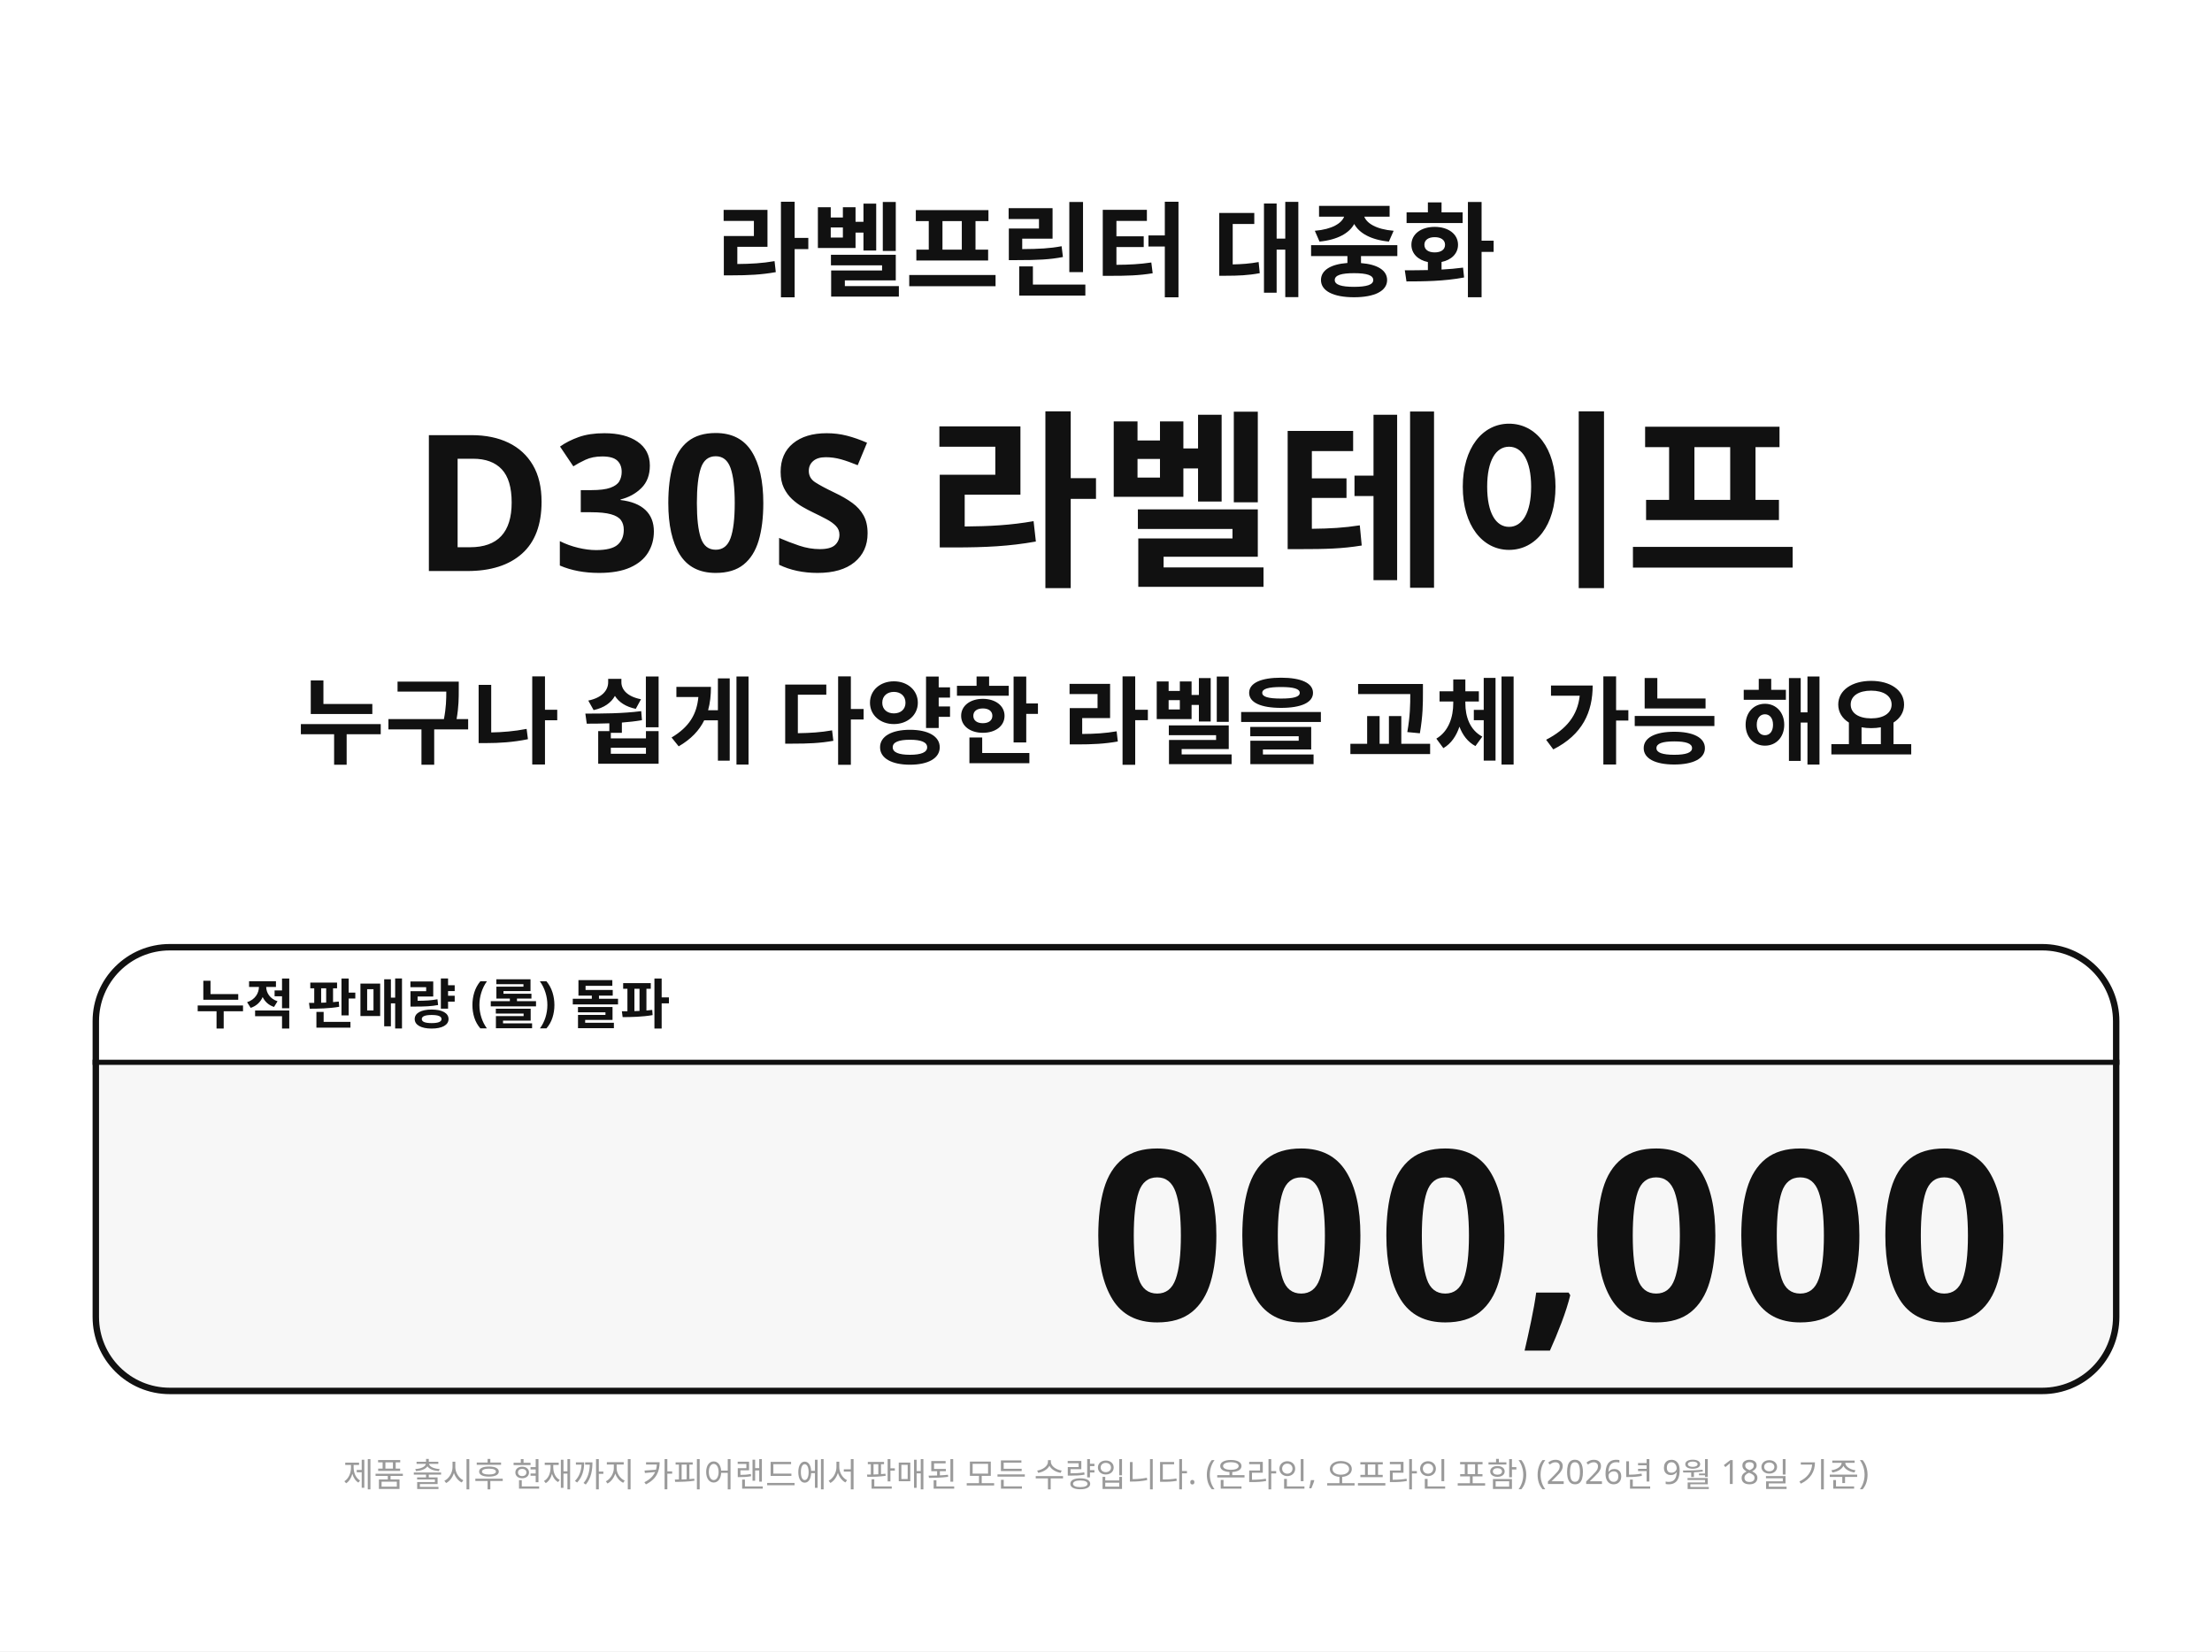
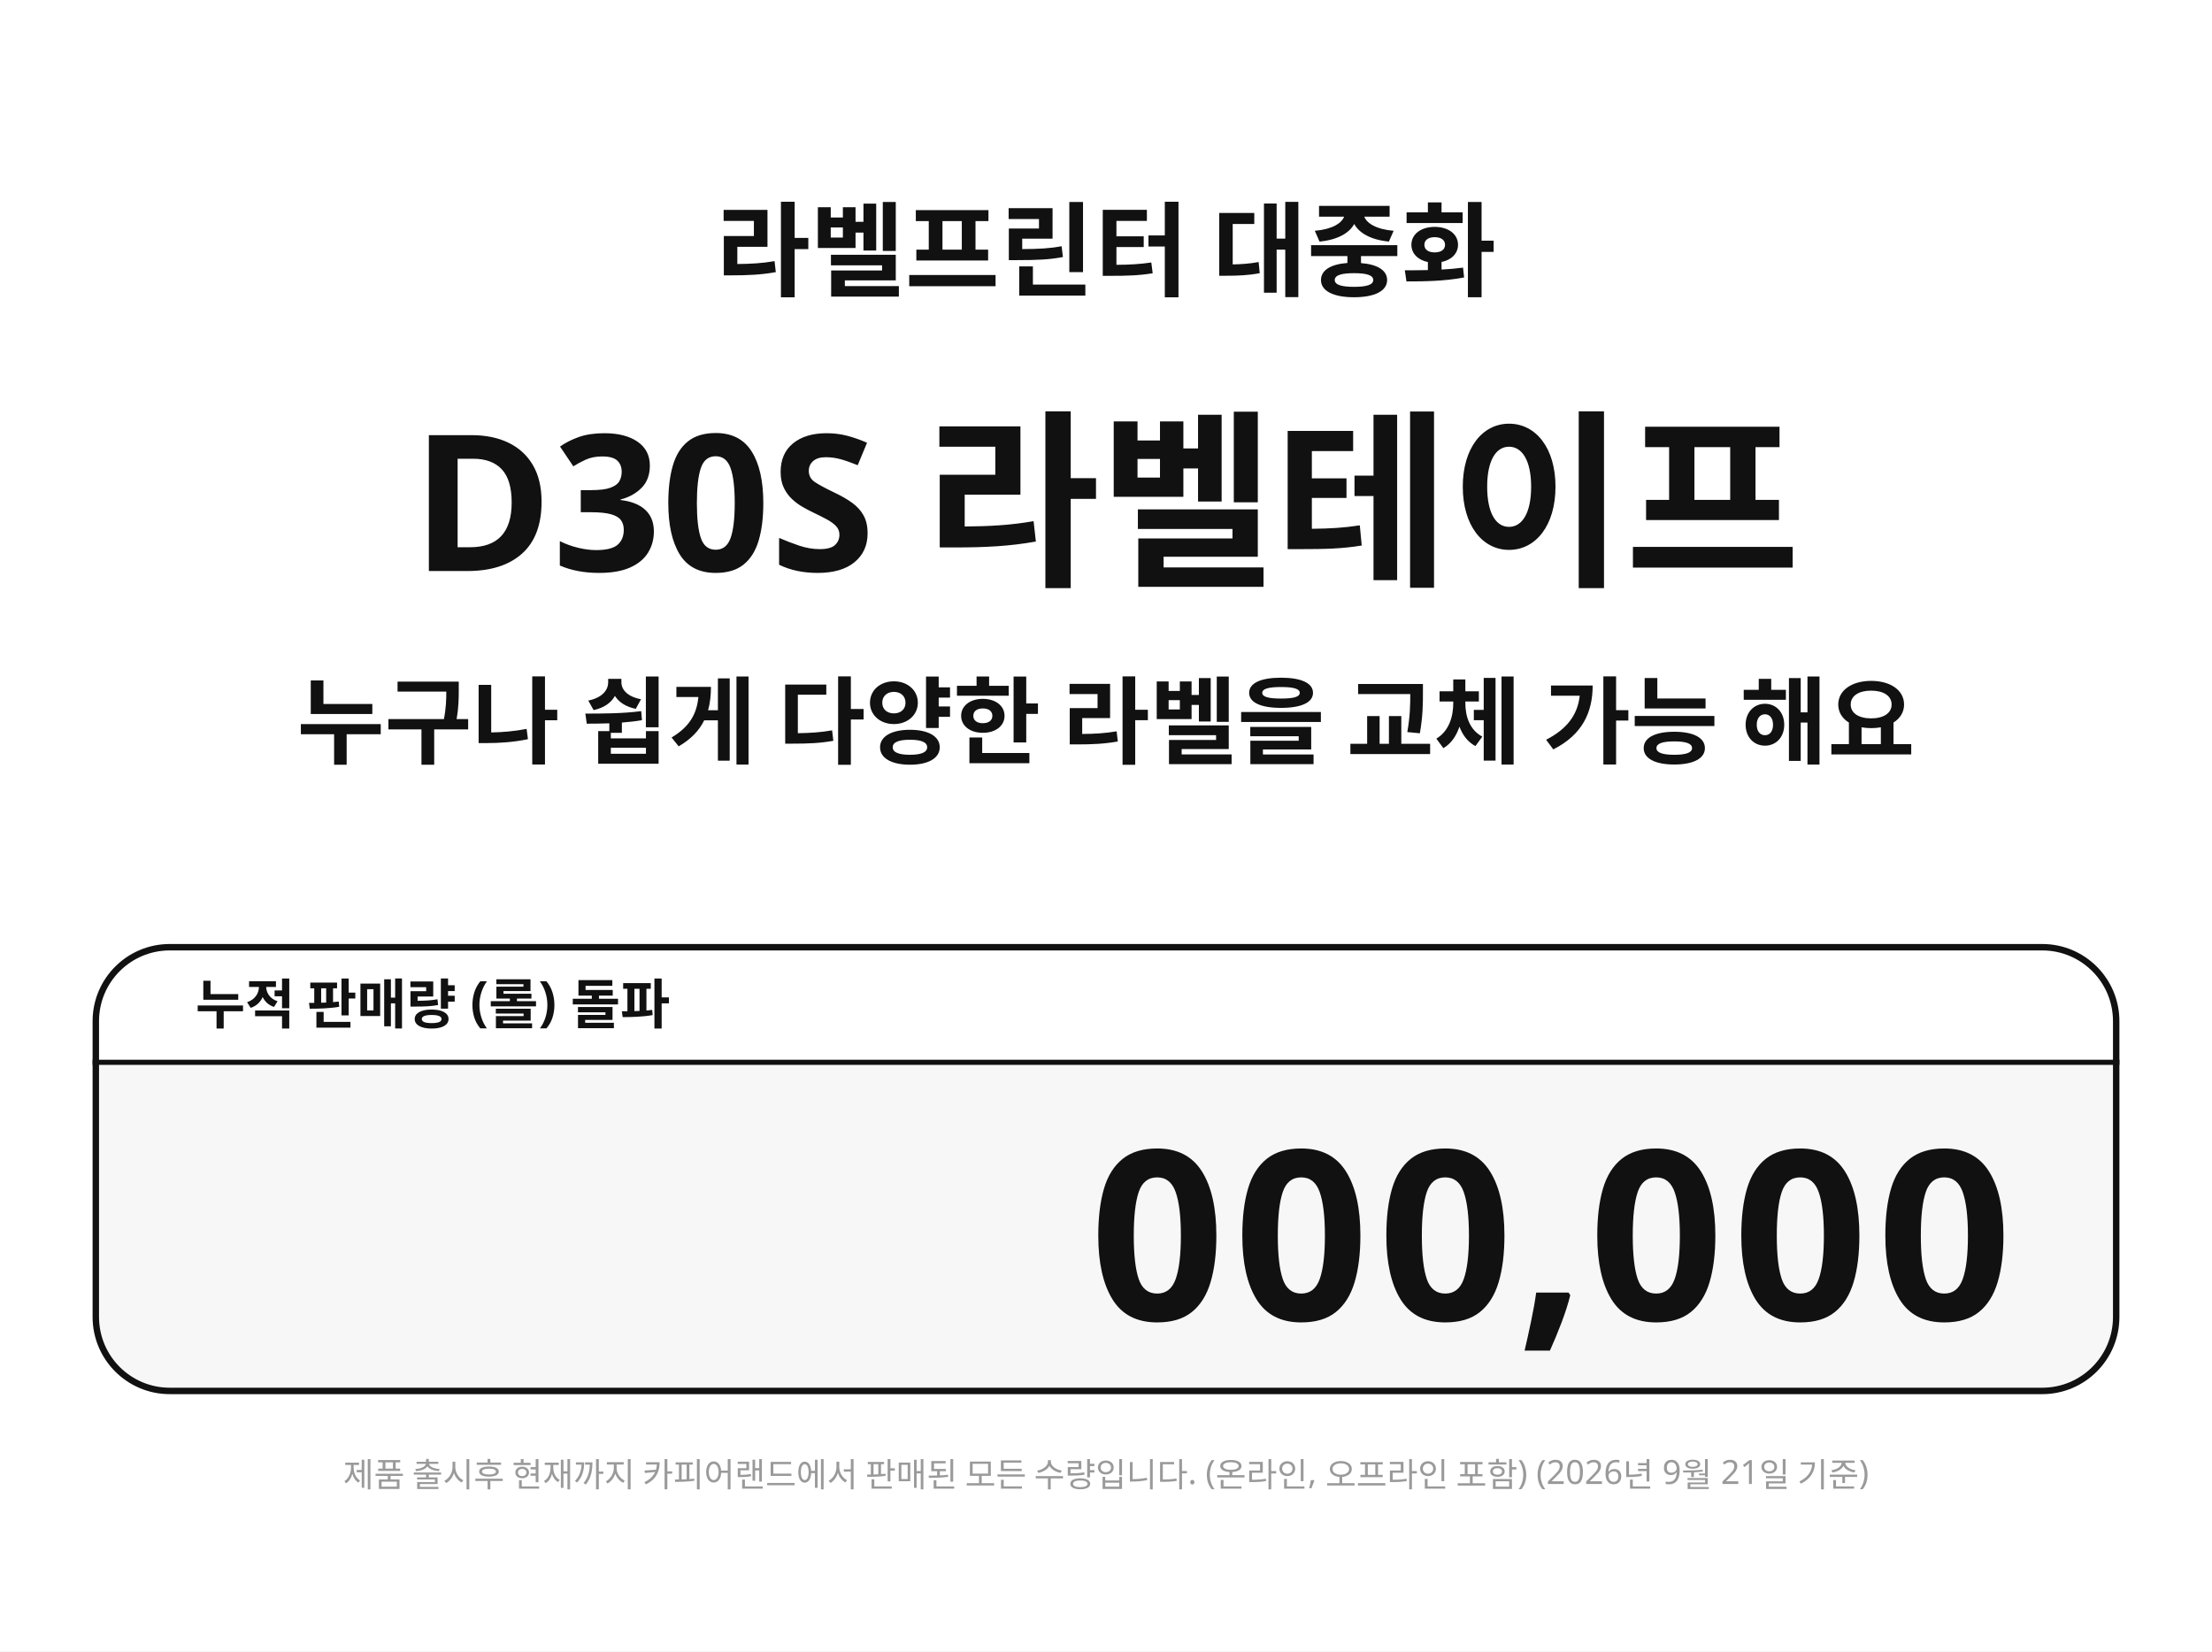
<svg xmlns="http://www.w3.org/2000/svg" width="860" height="642" viewBox="0 0 860 642" role="img">
  <defs>
    <clipPath id="odo-cell">
      <rect x="-32.0" y="-55.0" width="64" height="110" />
    </clipPath>
    <clipPath id="box-clip">
      <rect x="36" y="367" width="788" height="175" rx="30" ry="30" />
    </clipPath>
    <g id="odo">
      <text x="0" y="0" text-anchor="middle" dominant-baseline="central" font-family="'Pretendard','Malgun Gothic','Apple SD Gothic Neo',sans-serif" font-weight="900" font-size="92" fill="#111111">0</text>
      <text x="0" y="110" text-anchor="middle" dominant-baseline="central" font-family="'Pretendard','Malgun Gothic','Apple SD Gothic Neo',sans-serif" font-weight="900" font-size="92" fill="#111111">1</text>
      <text x="0" y="220" text-anchor="middle" dominant-baseline="central" font-family="'Pretendard','Malgun Gothic','Apple SD Gothic Neo',sans-serif" font-weight="900" font-size="92" fill="#111111">2</text>
      <text x="0" y="330" text-anchor="middle" dominant-baseline="central" font-family="'Pretendard','Malgun Gothic','Apple SD Gothic Neo',sans-serif" font-weight="900" font-size="92" fill="#111111">3</text>
      <text x="0" y="440" text-anchor="middle" dominant-baseline="central" font-family="'Pretendard','Malgun Gothic','Apple SD Gothic Neo',sans-serif" font-weight="900" font-size="92" fill="#111111">4</text>
      <text x="0" y="550" text-anchor="middle" dominant-baseline="central" font-family="'Pretendard','Malgun Gothic','Apple SD Gothic Neo',sans-serif" font-weight="900" font-size="92" fill="#111111">5</text>
      <text x="0" y="660" text-anchor="middle" dominant-baseline="central" font-family="'Pretendard','Malgun Gothic','Apple SD Gothic Neo',sans-serif" font-weight="900" font-size="92" fill="#111111">6</text>
      <text x="0" y="770" text-anchor="middle" dominant-baseline="central" font-family="'Pretendard','Malgun Gothic','Apple SD Gothic Neo',sans-serif" font-weight="900" font-size="92" fill="#111111">7</text>
      <text x="0" y="880" text-anchor="middle" dominant-baseline="central" font-family="'Pretendard','Malgun Gothic','Apple SD Gothic Neo',sans-serif" font-weight="900" font-size="92" fill="#111111">8</text>
      <text x="0" y="990" text-anchor="middle" dominant-baseline="central" font-family="'Pretendard','Malgun Gothic','Apple SD Gothic Neo',sans-serif" font-weight="900" font-size="92" fill="#111111">9</text>
      <text x="0" y="1100" text-anchor="middle" dominant-baseline="central" font-family="'Pretendard','Malgun Gothic','Apple SD Gothic Neo',sans-serif" font-weight="900" font-size="92" fill="#111111">0</text>
      <text x="0" y="1210" text-anchor="middle" dominant-baseline="central" font-family="'Pretendard','Malgun Gothic','Apple SD Gothic Neo',sans-serif" font-weight="900" font-size="92" fill="#111111">1</text>
      <text x="0" y="1320" text-anchor="middle" dominant-baseline="central" font-family="'Pretendard','Malgun Gothic','Apple SD Gothic Neo',sans-serif" font-weight="900" font-size="92" fill="#111111">2</text>
      <text x="0" y="1430" text-anchor="middle" dominant-baseline="central" font-family="'Pretendard','Malgun Gothic','Apple SD Gothic Neo',sans-serif" font-weight="900" font-size="92" fill="#111111">3</text>
      <text x="0" y="1540" text-anchor="middle" dominant-baseline="central" font-family="'Pretendard','Malgun Gothic','Apple SD Gothic Neo',sans-serif" font-weight="900" font-size="92" fill="#111111">4</text>
      <text x="0" y="1650" text-anchor="middle" dominant-baseline="central" font-family="'Pretendard','Malgun Gothic','Apple SD Gothic Neo',sans-serif" font-weight="900" font-size="92" fill="#111111">5</text>
      <text x="0" y="1760" text-anchor="middle" dominant-baseline="central" font-family="'Pretendard','Malgun Gothic','Apple SD Gothic Neo',sans-serif" font-weight="900" font-size="92" fill="#111111">6</text>
      <text x="0" y="1870" text-anchor="middle" dominant-baseline="central" font-family="'Pretendard','Malgun Gothic','Apple SD Gothic Neo',sans-serif" font-weight="900" font-size="92" fill="#111111">7</text>
      <text x="0" y="1980" text-anchor="middle" dominant-baseline="central" font-family="'Pretendard','Malgun Gothic','Apple SD Gothic Neo',sans-serif" font-weight="900" font-size="92" fill="#111111">8</text>
      <text x="0" y="2090" text-anchor="middle" dominant-baseline="central" font-family="'Pretendard','Malgun Gothic','Apple SD Gothic Neo',sans-serif" font-weight="900" font-size="92" fill="#111111">9</text>
      <text x="0" y="2200" text-anchor="middle" dominant-baseline="central" font-family="'Pretendard','Malgun Gothic','Apple SD Gothic Neo',sans-serif" font-weight="900" font-size="92" fill="#111111">0</text>
      <text x="0" y="2310" text-anchor="middle" dominant-baseline="central" font-family="'Pretendard','Malgun Gothic','Apple SD Gothic Neo',sans-serif" font-weight="900" font-size="92" fill="#111111">1</text>
      <text x="0" y="2420" text-anchor="middle" dominant-baseline="central" font-family="'Pretendard','Malgun Gothic','Apple SD Gothic Neo',sans-serif" font-weight="900" font-size="92" fill="#111111">2</text>
      <text x="0" y="2530" text-anchor="middle" dominant-baseline="central" font-family="'Pretendard','Malgun Gothic','Apple SD Gothic Neo',sans-serif" font-weight="900" font-size="92" fill="#111111">3</text>
      <text x="0" y="2640" text-anchor="middle" dominant-baseline="central" font-family="'Pretendard','Malgun Gothic','Apple SD Gothic Neo',sans-serif" font-weight="900" font-size="92" fill="#111111">4</text>
      <text x="0" y="2750" text-anchor="middle" dominant-baseline="central" font-family="'Pretendard','Malgun Gothic','Apple SD Gothic Neo',sans-serif" font-weight="900" font-size="92" fill="#111111">5</text>
      <text x="0" y="2860" text-anchor="middle" dominant-baseline="central" font-family="'Pretendard','Malgun Gothic','Apple SD Gothic Neo',sans-serif" font-weight="900" font-size="92" fill="#111111">6</text>
      <text x="0" y="2970" text-anchor="middle" dominant-baseline="central" font-family="'Pretendard','Malgun Gothic','Apple SD Gothic Neo',sans-serif" font-weight="900" font-size="92" fill="#111111">7</text>
      <text x="0" y="3080" text-anchor="middle" dominant-baseline="central" font-family="'Pretendard','Malgun Gothic','Apple SD Gothic Neo',sans-serif" font-weight="900" font-size="92" fill="#111111">8</text>
      <text x="0" y="3190" text-anchor="middle" dominant-baseline="central" font-family="'Pretendard','Malgun Gothic','Apple SD Gothic Neo',sans-serif" font-weight="900" font-size="92" fill="#111111">9</text>
      <text x="0" y="3300" text-anchor="middle" dominant-baseline="central" font-family="'Pretendard','Malgun Gothic','Apple SD Gothic Neo',sans-serif" font-weight="900" font-size="92" fill="#111111">0</text>
      <text x="0" y="3410" text-anchor="middle" dominant-baseline="central" font-family="'Pretendard','Malgun Gothic','Apple SD Gothic Neo',sans-serif" font-weight="900" font-size="92" fill="#111111">1</text>
      <text x="0" y="3520" text-anchor="middle" dominant-baseline="central" font-family="'Pretendard','Malgun Gothic','Apple SD Gothic Neo',sans-serif" font-weight="900" font-size="92" fill="#111111">2</text>
      <text x="0" y="3630" text-anchor="middle" dominant-baseline="central" font-family="'Pretendard','Malgun Gothic','Apple SD Gothic Neo',sans-serif" font-weight="900" font-size="92" fill="#111111">3</text>
      <text x="0" y="3740" text-anchor="middle" dominant-baseline="central" font-family="'Pretendard','Malgun Gothic','Apple SD Gothic Neo',sans-serif" font-weight="900" font-size="92" fill="#111111">4</text>
      <text x="0" y="3850" text-anchor="middle" dominant-baseline="central" font-family="'Pretendard','Malgun Gothic','Apple SD Gothic Neo',sans-serif" font-weight="900" font-size="92" fill="#111111">5</text>
      <text x="0" y="3960" text-anchor="middle" dominant-baseline="central" font-family="'Pretendard','Malgun Gothic','Apple SD Gothic Neo',sans-serif" font-weight="900" font-size="92" fill="#111111">6</text>
      <text x="0" y="4070" text-anchor="middle" dominant-baseline="central" font-family="'Pretendard','Malgun Gothic','Apple SD Gothic Neo',sans-serif" font-weight="900" font-size="92" fill="#111111">7</text>
      <text x="0" y="4180" text-anchor="middle" dominant-baseline="central" font-family="'Pretendard','Malgun Gothic','Apple SD Gothic Neo',sans-serif" font-weight="900" font-size="92" fill="#111111">8</text>
      <text x="0" y="4290" text-anchor="middle" dominant-baseline="central" font-family="'Pretendard','Malgun Gothic','Apple SD Gothic Neo',sans-serif" font-weight="900" font-size="92" fill="#111111">9</text>
      <text x="0" y="4400" text-anchor="middle" dominant-baseline="central" font-family="'Pretendard','Malgun Gothic','Apple SD Gothic Neo',sans-serif" font-weight="900" font-size="92" fill="#111111">0</text>
      <text x="0" y="4510" text-anchor="middle" dominant-baseline="central" font-family="'Pretendard','Malgun Gothic','Apple SD Gothic Neo',sans-serif" font-weight="900" font-size="92" fill="#111111">1</text>
      <text x="0" y="4620" text-anchor="middle" dominant-baseline="central" font-family="'Pretendard','Malgun Gothic','Apple SD Gothic Neo',sans-serif" font-weight="900" font-size="92" fill="#111111">2</text>
      <text x="0" y="4730" text-anchor="middle" dominant-baseline="central" font-family="'Pretendard','Malgun Gothic','Apple SD Gothic Neo',sans-serif" font-weight="900" font-size="92" fill="#111111">3</text>
      <text x="0" y="4840" text-anchor="middle" dominant-baseline="central" font-family="'Pretendard','Malgun Gothic','Apple SD Gothic Neo',sans-serif" font-weight="900" font-size="92" fill="#111111">4</text>
      <text x="0" y="4950" text-anchor="middle" dominant-baseline="central" font-family="'Pretendard','Malgun Gothic','Apple SD Gothic Neo',sans-serif" font-weight="900" font-size="92" fill="#111111">5</text>
      <text x="0" y="5060" text-anchor="middle" dominant-baseline="central" font-family="'Pretendard','Malgun Gothic','Apple SD Gothic Neo',sans-serif" font-weight="900" font-size="92" fill="#111111">6</text>
      <text x="0" y="5170" text-anchor="middle" dominant-baseline="central" font-family="'Pretendard','Malgun Gothic','Apple SD Gothic Neo',sans-serif" font-weight="900" font-size="92" fill="#111111">7</text>
      <text x="0" y="5280" text-anchor="middle" dominant-baseline="central" font-family="'Pretendard','Malgun Gothic','Apple SD Gothic Neo',sans-serif" font-weight="900" font-size="92" fill="#111111">8</text>
      <text x="0" y="5390" text-anchor="middle" dominant-baseline="central" font-family="'Pretendard','Malgun Gothic','Apple SD Gothic Neo',sans-serif" font-weight="900" font-size="92" fill="#111111">9</text>
      <text x="0" y="5500" text-anchor="middle" dominant-baseline="central" font-family="'Pretendard','Malgun Gothic','Apple SD Gothic Neo',sans-serif" font-weight="900" font-size="92" fill="#111111">0</text>
      <text x="0" y="5610" text-anchor="middle" dominant-baseline="central" font-family="'Pretendard','Malgun Gothic','Apple SD Gothic Neo',sans-serif" font-weight="900" font-size="92" fill="#111111">1</text>
      <text x="0" y="5720" text-anchor="middle" dominant-baseline="central" font-family="'Pretendard','Malgun Gothic','Apple SD Gothic Neo',sans-serif" font-weight="900" font-size="92" fill="#111111">2</text>
      <text x="0" y="5830" text-anchor="middle" dominant-baseline="central" font-family="'Pretendard','Malgun Gothic','Apple SD Gothic Neo',sans-serif" font-weight="900" font-size="92" fill="#111111">3</text>
      <text x="0" y="5940" text-anchor="middle" dominant-baseline="central" font-family="'Pretendard','Malgun Gothic','Apple SD Gothic Neo',sans-serif" font-weight="900" font-size="92" fill="#111111">4</text>
      <text x="0" y="6050" text-anchor="middle" dominant-baseline="central" font-family="'Pretendard','Malgun Gothic','Apple SD Gothic Neo',sans-serif" font-weight="900" font-size="92" fill="#111111">5</text>
      <text x="0" y="6160" text-anchor="middle" dominant-baseline="central" font-family="'Pretendard','Malgun Gothic','Apple SD Gothic Neo',sans-serif" font-weight="900" font-size="92" fill="#111111">6</text>
      <text x="0" y="6270" text-anchor="middle" dominant-baseline="central" font-family="'Pretendard','Malgun Gothic','Apple SD Gothic Neo',sans-serif" font-weight="900" font-size="92" fill="#111111">7</text>
      <text x="0" y="6380" text-anchor="middle" dominant-baseline="central" font-family="'Pretendard','Malgun Gothic','Apple SD Gothic Neo',sans-serif" font-weight="900" font-size="92" fill="#111111">8</text>
      <text x="0" y="6490" text-anchor="middle" dominant-baseline="central" font-family="'Pretendard','Malgun Gothic','Apple SD Gothic Neo',sans-serif" font-weight="900" font-size="92" fill="#111111">9</text>
      <text x="0" y="6600" text-anchor="middle" dominant-baseline="central" font-family="'Pretendard','Malgun Gothic','Apple SD Gothic Neo',sans-serif" font-weight="900" font-size="92" fill="#111111">0</text>
      <text x="0" y="6710" text-anchor="middle" dominant-baseline="central" font-family="'Pretendard','Malgun Gothic','Apple SD Gothic Neo',sans-serif" font-weight="900" font-size="92" fill="#111111">1</text>
      <text x="0" y="6820" text-anchor="middle" dominant-baseline="central" font-family="'Pretendard','Malgun Gothic','Apple SD Gothic Neo',sans-serif" font-weight="900" font-size="92" fill="#111111">2</text>
      <text x="0" y="6930" text-anchor="middle" dominant-baseline="central" font-family="'Pretendard','Malgun Gothic','Apple SD Gothic Neo',sans-serif" font-weight="900" font-size="92" fill="#111111">3</text>
      <text x="0" y="7040" text-anchor="middle" dominant-baseline="central" font-family="'Pretendard','Malgun Gothic','Apple SD Gothic Neo',sans-serif" font-weight="900" font-size="92" fill="#111111">4</text>
      <text x="0" y="7150" text-anchor="middle" dominant-baseline="central" font-family="'Pretendard','Malgun Gothic','Apple SD Gothic Neo',sans-serif" font-weight="900" font-size="92" fill="#111111">5</text>
      <text x="0" y="7260" text-anchor="middle" dominant-baseline="central" font-family="'Pretendard','Malgun Gothic','Apple SD Gothic Neo',sans-serif" font-weight="900" font-size="92" fill="#111111">6</text>
      <text x="0" y="7370" text-anchor="middle" dominant-baseline="central" font-family="'Pretendard','Malgun Gothic','Apple SD Gothic Neo',sans-serif" font-weight="900" font-size="92" fill="#111111">7</text>
      <text x="0" y="7480" text-anchor="middle" dominant-baseline="central" font-family="'Pretendard','Malgun Gothic','Apple SD Gothic Neo',sans-serif" font-weight="900" font-size="92" fill="#111111">8</text>
      <text x="0" y="7590" text-anchor="middle" dominant-baseline="central" font-family="'Pretendard','Malgun Gothic','Apple SD Gothic Neo',sans-serif" font-weight="900" font-size="92" fill="#111111">9</text>
    </g>
  </defs>
  <rect x="0" y="0" width="860" height="642" fill="#ffffff" />
  <text x="430.0" y="112" text-anchor="middle" font-family="'Pretendard','Malgun Gothic','Apple SD Gothic Neo',sans-serif" font-weight="800" font-size="40" fill="#111111">라벨프린터 대중화</text>
  <text x="430.0" y="222" text-anchor="middle" font-family="'Pretendard','Malgun Gothic','Apple SD Gothic Neo',sans-serif" font-weight="800" font-size="74" fill="#111111">D30S 라벨테이프</text>
  <text x="430.0" y="294" text-anchor="middle" font-family="'Pretendard','Malgun Gothic','Apple SD Gothic Neo',sans-serif" font-weight="700" font-size="37" fill="#111111">누구나 쉽게 다양한 라벨을 교체 가능 해요</text>
  <g clip-path="url(#box-clip)">
    <rect x="36" y="367" width="788" height="175" fill="#F7F7F7" />
    <rect x="36" y="367" width="788" height="46" fill="#ffffff" />
    <line x1="36" y1="413" x2="824" y2="413" stroke="#111111" stroke-width="2" />
  </g>
  <rect x="37.25" y="368.25" width="785.5" height="172.5" rx="28.75" ry="28.75" fill="none" stroke="#111111" stroke-width="2.5" />
  <text x="76" y="398" font-family="'Pretendard','Malgun Gothic','Apple SD Gothic Neo',sans-serif" font-weight="700" font-size="21" fill="#111111">누적 판매량 (롤) 돌파</text>
  <g transform="translate(450.00,477.50) scale(1)">
    <g clip-path="url(#odo-cell)">
      <use href="#odo">
        <animateTransform attributeName="transform" type="translate" calcMode="spline" keyTimes="0;0.186;1" keySplines="0.12 0.9 0.2 1;0 0 1 1" values="0 0;0 -2310;0 -2310" dur="6.4s" repeatCount="indefinite" />
      </use>
    </g>
  </g>
  <g transform="translate(506.00,477.50) scale(1)">
    <g clip-path="url(#odo-cell)">
      <use href="#odo">
        <animateTransform attributeName="transform" type="translate" calcMode="spline" keyTimes="0;0.223;1" keySplines="0.12 0.9 0.2 1;0 0 1 1" values="0 0;0 -3850;0 -3850" dur="6.4s" repeatCount="indefinite" />
      </use>
    </g>
  </g>
  <g transform="translate(562.00,477.50) scale(1)">
    <g clip-path="url(#odo-cell)">
      <use href="#odo">
        <animateTransform attributeName="transform" type="translate" calcMode="spline" keyTimes="0;0.260;1" keySplines="0.12 0.9 0.2 1;0 0 1 1" values="0 0;0 -5170;0 -5170" dur="6.4s" repeatCount="indefinite" />
      </use>
    </g>
  </g>
  <text x="603.00" y="477.50" text-anchor="middle" dominant-baseline="central" font-family="'Pretendard','Malgun Gothic','Apple SD Gothic Neo',sans-serif" font-weight="900" font-size="92.00" fill="#111111">,</text>
  <g transform="translate(644.00,477.50) scale(1)">
    <g clip-path="url(#odo-cell)">
      <use href="#odo">
-         <animateTransform attributeName="transform" type="translate" calcMode="spline" keyTimes="0;0.297;1" keySplines="0.12 0.9 0.2 1;0 0 1 1" values="0 0;0 -6270;0 -6270" dur="6.4s" repeatCount="indefinite" />
+         <animateTransform attributeName="transform" type="translate" calcMode="spline" keyTimes="0;0.297;1" keySplines="0.12 0.9 0.2 1;0 0 1 1" values="0 0;0 -6380;0 -6380" dur="6.4s" repeatCount="indefinite" />
      </use>
    </g>
  </g>
  <g transform="translate(700.00,477.50) scale(1)">
    <g clip-path="url(#odo-cell)">
      <use href="#odo">
        <animateTransform attributeName="transform" type="translate" calcMode="spline" keyTimes="0;0.335;1" keySplines="0.12 0.9 0.2 1;0 0 1 1" values="0 0;0 -6600;0 -6600" dur="6.4s" repeatCount="indefinite" />
      </use>
    </g>
  </g>
  <g transform="translate(756.00,477.50) scale(1)">
    <g clip-path="url(#odo-cell)">
      <use href="#odo">
        <animateTransform attributeName="transform" type="translate" calcMode="spline" keyTimes="0;0.372;1" keySplines="0.12 0.9 0.2 1;0 0 1 1" values="0 0;0 -6600;0 -6600" dur="6.4s" repeatCount="indefinite" />
      </use>
    </g>
  </g>
-   <text x="430.0" y="578" text-anchor="middle" font-family="'Pretendard','Malgun Gothic','Apple SD Gothic Neo',sans-serif" font-weight="400" font-size="13" fill="#9A9A9A">제품 출시후 현재까지 카피어랜드에서 판매된 모든 수량입니다. (온라인, 오프라인 포함) (2026년 9월 18일 기준)</text>
+   <text x="430.0" y="578" text-anchor="middle" font-family="'Pretendard','Malgun Gothic','Apple SD Gothic Neo',sans-serif" font-weight="400" font-size="13" fill="#9A9A9A">제품 출시후 현재까지 카피어랜드에서 판매된 모든 수량입니다. (온라인, 오프라인 포함) (2026년 9월 21일 기준)</text>
</svg>
